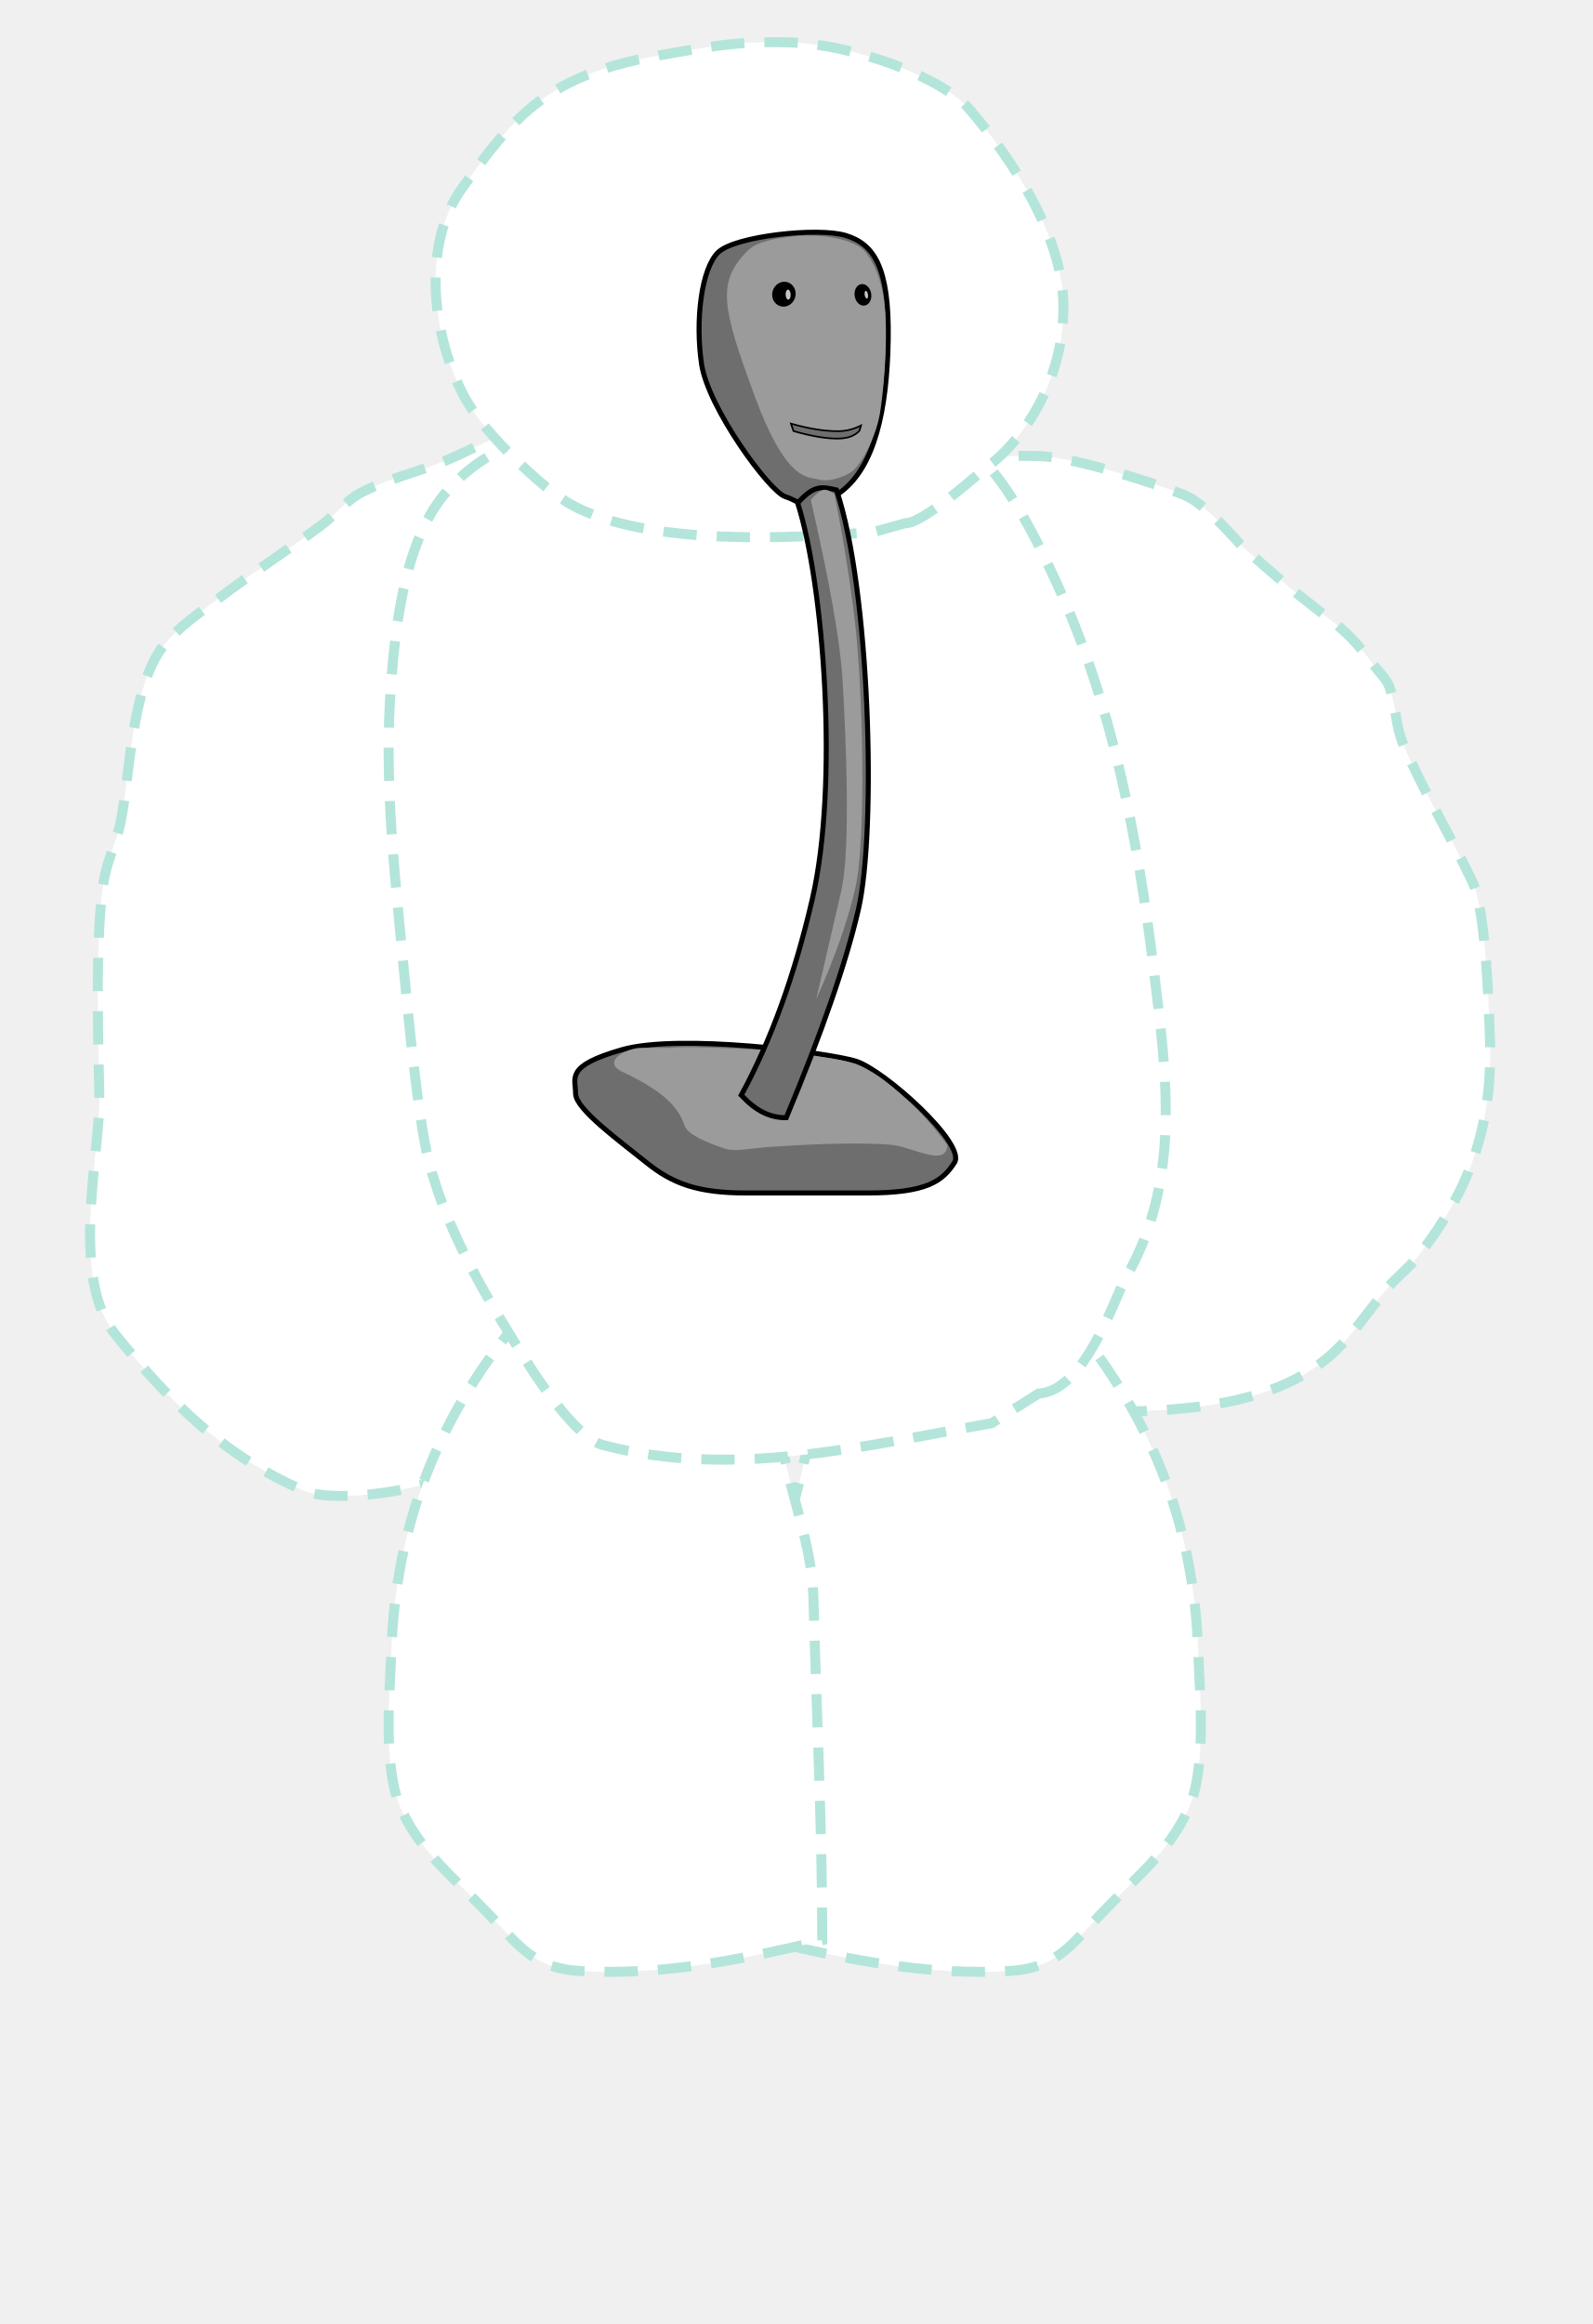
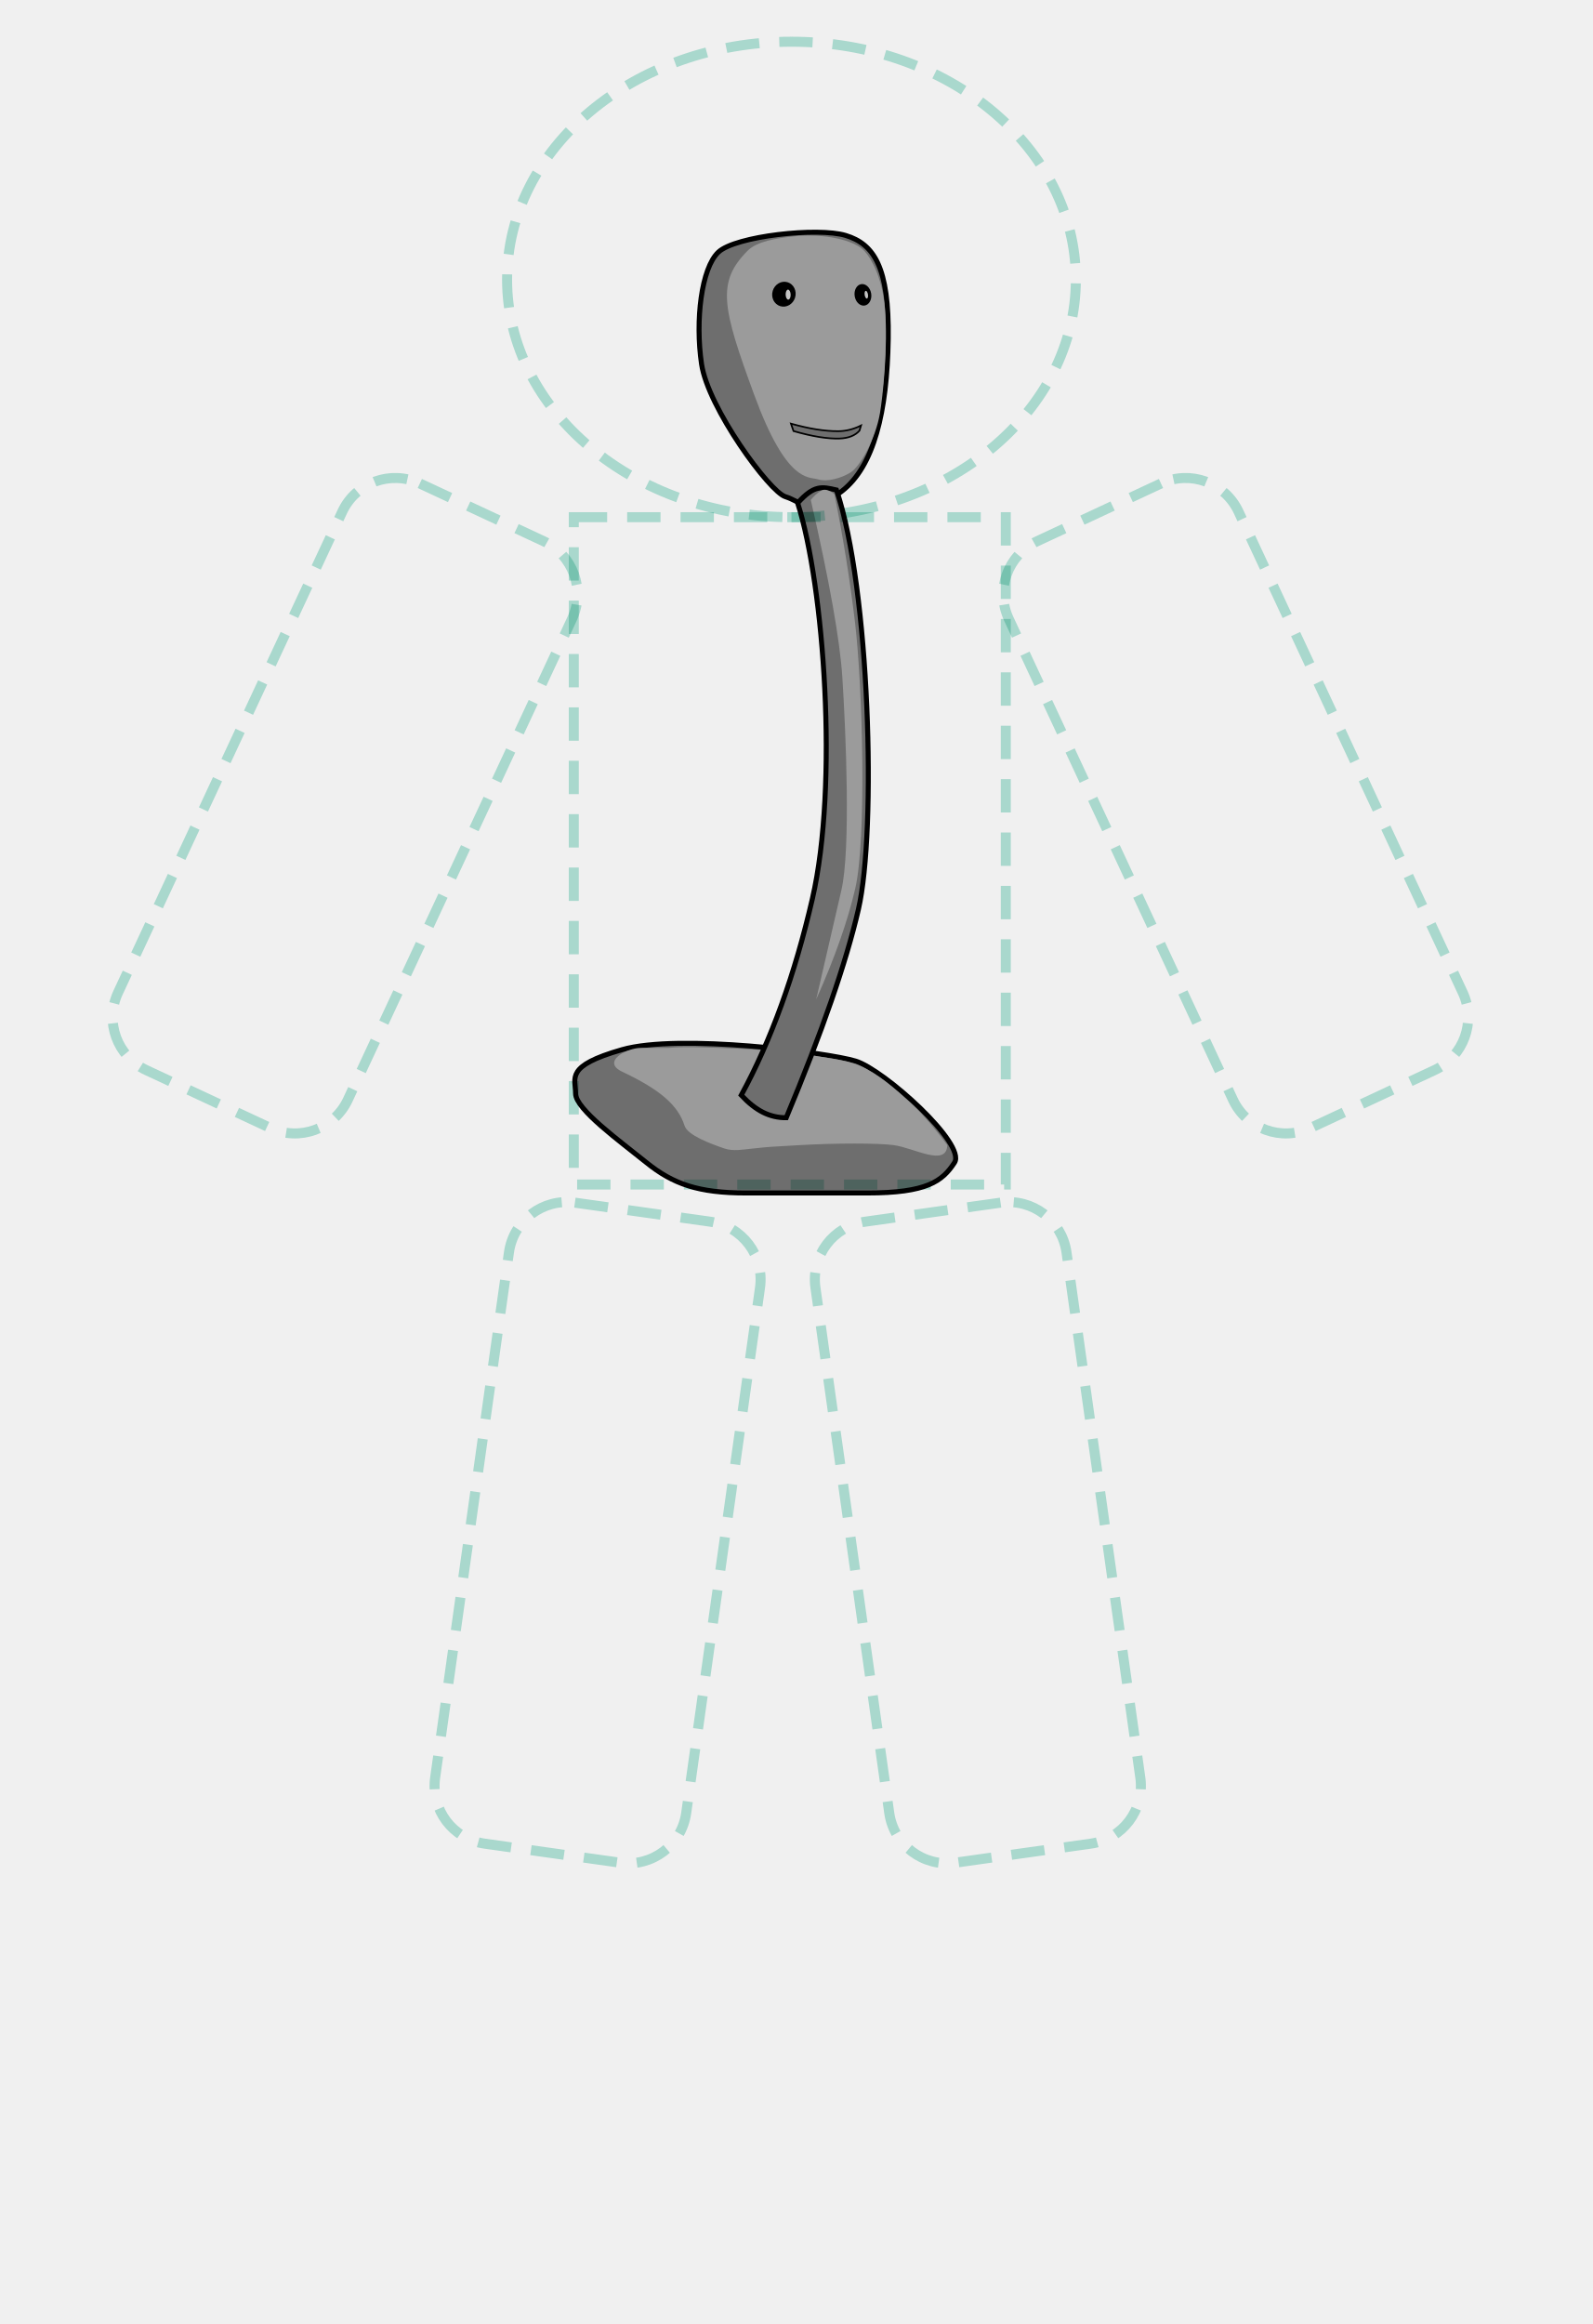
<svg xmlns="http://www.w3.org/2000/svg" width="955px" height="1393px" viewBox="0 0 955 1393" version="1.1">
  <defs />
  <g id="SkeletonBot" stroke="none" stroke-width="1" fill="none" fill-rule="evenodd">
    <g id="skeleton" transform="translate(19, 25)">
-       <path d="M359.367,236.929 C336.338,235.952 313.329,234.008 290.279,234 C286.563,233.999 282.959,235.503 279.517,236.902 C268.635,241.324 258.29,246.997 247.409,251.422 C231.005,258.094 213.409,261.997 197.702,270.177 C188.514,274.962 181.956,283.67 173.636,289.842 C153.481,304.796 132.274,318.31 112.317,333.526 C100.737,342.354 88.133,350.478 79.111,361.907 C59.377,386.907 58.881,441.25 53.278,467.981 C51.04,478.656 46.269,488.686 43.957,499.345 C36.763,532.5 40.8,623.422 40.584,635.696 C39.955,671.308 23.541,741.867 50.13,774.815 C82.893,815.413 114.951,847.678 163.388,868.548 C179.826,875.631 224.695,869.392 240.876,862.691 C261.326,854.221 280.778,843.517 300.814,834.111 C306.543,831.421 312.242,828.631 318.167,826.406 C320.262,825.62 322.807,826.219 324.758,825.121 C373.752,797.567 402.032,763.728 425.724,714.02 C452.393,658.063 437.29,591.826 434.113,532.931 C430.582,467.447 434.941,479.617 425.809,424.759 C420.316,391.758 418.49,399.889 406.744,360.827 C367.039,228.79 407.125,348.831 376.274,258.415 L359.367,236.929 Z" id="SkeletonLeftArmSelector" stroke="#B4E5DA" stroke-width="6" fill="#FFFFFF" fill-rule="nonzero" stroke-dasharray="20,12" />
-       <path d="M559.687,249.716 C574.564,249.268 589.451,247.783 604.318,248.371 C626.312,249.242 674.141,264.999 690.534,271.517 C704.571,277.098 721.394,298.591 726.941,303.571 C783.21,354.083 781.556,343.082 805.41,374.69 C808.36,378.599 812.369,382.259 813.923,386.535 C818.04,397.87 817.499,409.908 822.275,421.119 C834.238,449.203 850.907,476.233 863.993,504.076 C872.067,521.254 873.661,583.566 874.016,590.503 C876.641,641.849 866.925,682.754 830.365,728.938 C825.589,734.97 818.76,740.129 813.682,746.042 C795.395,767.337 786.096,787.447 756.346,802.29 C716.892,821.974 667.142,820.997 620.905,821.754 C543.563,823.021 457.891,820.953 403.071,776.596 C383.152,760.479 373.865,738.548 362.702,719.756 C351.852,701.489 347.308,681.59 343.262,662.23 C336.594,630.322 329.827,598.377 326.198,566.235 C324.13,547.911 325.151,529.461 326.198,511.095 C329.226,458.019 336.903,411.838 370.278,364.297 C384.392,344.192 392.699,340.998 410.401,322.472 C419.257,313.204 426.36,303.154 435.56,294.048 C447.189,282.537 457.358,278.611 472.492,270.784 C499.416,256.859 509.207,249.9 534.496,234 L559.687,249.716 Z" id="SkeletonRightArmSelector" stroke="#B4E5DA" stroke-width="6" fill="#FFFFFF" fill-rule="nonzero" stroke-dasharray="20,12" />
-       <path d="M456.8,1141.791 C499.681,1151.479 541.405,1158.913 585.666,1156.45 C613.654,1154.893 621.647,1142.509 641.636,1121.622 C663.028,1099.27 681.168,1085.602 693.212,1059.88 C704.819,1035.09 700.169,989.013 699.358,965.071 C696.724,887.326 670.474,821.818 619.374,762.143 C599.005,738.355 554.996,715.779 523.934,717.051 C516.26,717.366 508.767,719.61 501.11,720.21 C490.229,721.064 482.447,716.04 475.871,726.576 C470.054,735.895 474.229,737.988 472.728,747.398 C467.756,778.565 470.198,809.983 464.927,841.58 C459.825,872.166 447.141,901.083 446.317,932.063 C444.486,1000.803 441,1069.383 441,1137.995 L456.8,1141.791 Z" id="SkeletonRightLegSelector" stroke="#B4E5DA" stroke-width="6" fill="#FFFFFF" fill-rule="nonzero" stroke-dasharray="20,12" />
-       <path d="M229.8,1141.791 C272.681,1151.479 314.405,1158.913 358.666,1156.45 C386.654,1154.893 394.647,1142.509 414.636,1121.622 C436.028,1099.27 454.168,1085.602 466.212,1059.88 C477.819,1035.09 473.169,989.013 472.358,965.071 C469.724,887.326 443.474,821.818 392.374,762.143 C372.005,738.355 327.996,715.779 296.934,717.051 C289.26,717.366 281.767,719.61 274.11,720.21 C263.229,721.064 255.447,716.04 248.871,726.576 C243.054,735.895 247.229,737.988 245.728,747.398 C240.756,778.565 243.198,809.983 237.927,841.58 C232.825,872.166 220.141,901.083 219.317,932.063 C217.486,1000.803 214,1069.383 214,1137.995 L229.8,1141.791 Z" id="SkeletonLeftLegSelector" stroke="#B4E5DA" stroke-width="6" fill="#FFFFFF" fill-rule="nonzero" stroke-dasharray="20,12" transform="translate(343.9796, 936.9628) scale(-1, 1) translate(-343.9796, -936.9628) " />
-       <path d="M603.678,810.273 C631.728,808.795 649.297,752.548 655.842,741.126 C689.111,683.067 680.642,621.338 672.777,556.76 C663.06,476.976 647.943,396.856 614.001,323.432 C600.674,294.603 580.06,251.721 550.855,234.282 C493.627,200.111 422.455,201.277 358.662,204.53 C322.156,206.392 341.136,208.318 317.64,223.751 C283.833,245.956 271.34,244.903 249.655,268.655 C223.874,296.893 218.263,349.109 215.555,383.386 C210.754,444.152 218.093,502.24 223.709,562.436 C225.437,580.956 231.665,645.815 237.935,670.49 C249.001,714.045 273.892,755.052 297.509,792.294 C306.222,806.035 327.502,837.175 342.445,841.139 C419.88,861.681 499.423,841.53 575.586,828.038 L603.678,810.273 Z" id="SkeletonTorsoSelector" stroke="#B4E5DA" stroke-width="6" fill="#FFFFFF" fill-rule="nonzero" stroke-dasharray="20,12" />
-       <path d="M523.813,288.573 C534.391,289.199 569.981,256.744 573.384,254.354 C587.796,244.231 618.548,209.913 618.548,159.083 C618.548,110.255 578.066,59.065 562.331,40.577 C546.595,22.09 494.34,1.482 453.639,0.396 C423.248,-0.415 407.887,2.688 378.313,7.815 C310.28,19.611 290.266,42.792 257.872,88.009 C234.624,120.459 239.311,172.458 257.872,209.913 C262.867,219.993 270.009,228.972 277.485,237.378 C286.041,246.996 308.337,269.199 323.712,277.616 C369.174,302.507 455.436,297.848 504.911,293.866 L523.813,288.573 Z" id="SkeletonHeadSelector" stroke="#B4E5DA" stroke-width="6" fill="#FFFFFF" fill-rule="nonzero" stroke-dasharray="20,12" />
-       <g id="Group-3" stroke-width="1" fill-rule="evenodd" transform="translate(325, 600)">
-         <path d="M228.24,71.864 C235.511,60.651 185.801,16.127 168.977,11.006 C152.154,5.886 63.271,-5.645 28.954,4.157 C-5.362,13.959 1.074,21.103 1.074,30.473 C1.074,39.843 27.665,59.007 43.579,71.864 C59.492,84.722 74.751,90.069 103.174,90.069 C131.598,90.069 140.424,90.069 176.022,90.069 C211.62,90.069 220.97,83.078 228.24,71.864 Z" id="Path-6" stroke="#000000" stroke-width="3" fill="#6E6E6E" fill-rule="nonzero" />
-         <path d="M201.704,35.856 C192.27,27.229 182.341,18.379 171.136,13.667 C161.471,9.602 150.869,9.303 138.672,6.764 C128.179,4.579 69.308,1.598 57.151,3.108 C56.631,3.172 54.23,3.108 40.256,3.108 C31.724,3.108 16.302,11.375 29.059,17.405 C51.855,28.181 62.503,37.475 66.427,49.783 C68.227,55.427 81.651,60.449 90.332,63.411 C95.477,65.167 101.232,64.061 106.64,63.506 C119.129,62.225 113.575,62.639 135.437,61.383 C157.299,60.127 182.574,60.127 191.791,61.383 C204.193,63.073 223.455,74.679 223.929,61.383 C216.026,50.687 208.617,42.178 201.704,35.856 Z" id="Path-7" fill="#9B9B9B" fill-rule="nonzero" />
+       <g id="Hip" transform="translate(325, 600)" fill-rule="evenodd" stroke-width="1">
+         <g>
+           <path d="M228.24,71.864 C235.511,60.651 185.801,16.127 168.977,11.006 C152.154,5.886 63.271,-5.645 28.954,4.157 C-5.362,13.959 1.074,21.103 1.074,30.473 C1.074,39.843 27.665,59.007 43.579,71.864 C59.492,84.722 74.751,90.069 103.174,90.069 C131.598,90.069 140.424,90.069 176.022,90.069 C211.62,90.069 220.97,83.078 228.24,71.864 Z" id="Path-6" stroke="#000000" stroke-width="3" fill="#6E6E6E" fill-rule="nonzero" />
+           <path d="M201.704,35.856 C192.27,27.229 182.341,18.379 171.136,13.667 C161.471,9.602 150.869,9.303 138.672,6.764 C128.179,4.579 69.308,1.598 57.151,3.108 C56.631,3.172 54.23,3.108 40.256,3.108 C31.724,3.108 16.302,11.375 29.059,17.405 C51.855,28.181 62.503,37.475 66.427,49.783 C68.227,55.427 81.651,60.449 90.332,63.411 C95.477,65.167 101.232,64.061 106.64,63.506 C119.129,62.225 113.575,62.639 135.437,61.383 C157.299,60.127 182.574,60.127 191.791,61.383 C204.193,63.073 223.455,74.679 223.929,61.383 C216.026,50.687 208.617,42.178 201.704,35.856 Z" id="Path-7" fill="#9B9B9B" fill-rule="nonzero" />
+         </g>
      </g>
-       <g id="Group-2" stroke-width="1" fill-rule="evenodd" transform="translate(454.6454, 190.6349) rotate(17) translate(-454.6454, -190.6349) translate(391.6454, 109.6349)">
-         <path d="M115.671,147.344 C129.882,127.307 127.696,93.502 115.671,51.928 C103.646,10.354 90.725,0 73.195,0 C55.665,0 9.998,19.678 3.059,31.869 C-3.879,44.059 1.642,74.991 13.014,98.963 C24.386,122.935 74.391,160.312 84.333,160.312 C94.275,160.312 101.46,167.382 115.671,147.344 Z" id="Path-3" stroke="#000000" stroke-width="3" fill="#6E6E6E" fill-rule="nonzero" />
-         <path d="M19.568,25.94 C23.29,18.871 33.88,13.75 43.758,9.524 C59.614,2.741 78.776,0.875 86.749,5.698 C92.434,9.138 101.697,18.282 108.465,35.095 C117.1,56.548 122.795,86.96 123.922,95.855 C125.933,111.722 121.836,129.961 117.519,134.92 C113.202,139.879 105.832,144.657 99.967,144.657 C94.102,144.657 82.853,152.519 48.839,107.686 C14.825,62.852 7.186,49.456 19.568,25.94 Z" id="Path-4" fill="#9B9B9B" fill-rule="nonzero" />
-         <ellipse id="Oval" fill="#000000" fill-rule="nonzero" cx="48" cy="44.5" rx="7" ry="7.5" />
-         <ellipse id="Oval-Copy-2" fill="#C5C5C5" fill-rule="nonzero" transform="translate(50.5, 44) rotate(-19) translate(-50.5, -44) " cx="50.5" cy="44" rx="1.5" ry="3" />
-         <ellipse id="Oval-Copy" fill="#000000" fill-rule="nonzero" transform="translate(93.41709, 31.01845) rotate(-26) translate(-93.41709, -31.01845) " cx="93.417" cy="31.018" rx="5.004" ry="6.5" />
-         <ellipse id="Oval-Copy" fill="#C5C5C5" fill-rule="nonzero" transform="translate(95.33158, 30.34178) rotate(-26) translate(-95.33158, -30.34178) " cx="95.332" cy="30.342" rx="1" ry="2.33" />
-         <path d="M115.232,109.498 L115.232,106.238 C111.563,109.726 107.509,112.156 103.07,113.527 C95.328,115.918 85.876,117.228 74.712,117.458 L77.482,121.263 C89.182,121.076 98.435,119.807 105.24,117.458 C110.231,115.735 113.561,113.082 115.232,109.498 Z" id="Path-5" stroke="#000000" fill="#6E6E6E" fill-rule="nonzero" />
+       <g id="Skeleton-head" transform="translate(370, 94)" fill-rule="evenodd" stroke-width="1">
+         <g id="Group-2" transform="translate(84.64544, 96.63493) rotate(17) translate(-84.64544, -96.63493) translate(21.64544, 15.63493)">
+           <path d="M115.671,147.344 C129.882,127.307 127.696,93.502 115.671,51.928 C103.646,10.354 90.725,0 73.195,0 C55.665,0 9.998,19.678 3.059,31.869 C-3.879,44.059 1.642,74.991 13.014,98.963 C24.386,122.935 74.391,160.312 84.333,160.312 C94.275,160.312 101.46,167.382 115.671,147.344 Z" id="Path-3" stroke="#000000" stroke-width="3" fill="#6E6E6E" fill-rule="nonzero" />
+           <path d="M19.568,25.94 C23.29,18.871 33.88,13.75 43.758,9.524 C59.614,2.741 78.776,0.875 86.749,5.698 C92.434,9.138 101.697,18.282 108.465,35.095 C117.1,56.548 122.795,86.96 123.922,95.855 C125.933,111.722 121.836,129.961 117.519,134.92 C113.202,139.879 105.832,144.657 99.967,144.657 C94.102,144.657 82.853,152.519 48.839,107.686 C14.825,62.852 7.186,49.456 19.568,25.94 Z" id="Path-4" fill="#9B9B9B" fill-rule="nonzero" />
+           <ellipse id="Oval" fill="#000000" fill-rule="nonzero" cx="48" cy="44.5" rx="7" ry="7.5" />
+           <ellipse id="Oval-Copy-2" fill="#C5C5C5" fill-rule="nonzero" transform="translate(50.5, 44) rotate(-19) translate(-50.5, -44) " cx="50.5" cy="44" rx="1.5" ry="3" />
+           <ellipse id="Oval-Copy" fill="#000000" fill-rule="nonzero" transform="translate(93.41709, 31.01845) rotate(-26) translate(-93.41709, -31.01845) " cx="93.417" cy="31.018" rx="5.004" ry="6.5" />
+           <ellipse id="Oval-Copy" fill="#C5C5C5" fill-rule="nonzero" transform="translate(95.33158, 30.34178) rotate(-26) translate(-95.33158, -30.34178) " cx="95.332" cy="30.342" rx="1" ry="2.33" />
+           <path d="M115.232,109.498 L115.232,106.238 C111.563,109.726 107.509,112.156 103.07,113.527 C95.328,115.918 85.876,117.228 74.712,117.458 L77.482,121.263 C89.182,121.076 98.435,119.807 105.24,117.458 C110.231,115.735 113.561,113.082 115.232,109.498 Z" id="Path-5" stroke="#000000" fill="#6E6E6E" fill-rule="nonzero" />
+         </g>
      </g>
-       <g id="Group" stroke-width="1" fill-rule="evenodd" transform="translate(464.1118, 456.5293) rotate(13) translate(-464.1118, -456.5293) translate(418.1118, 268.5293)">
-         <path d="M0.742,13.691 C27.266,58.371 62.688,172.664 62.688,242.836 C62.688,289.617 57.667,331.056 47.625,367.152 C52.928,370.729 57.949,373.09 62.688,374.234 C67.426,375.379 72.18,375.379 76.949,374.234 C86.324,319.217 91.012,275.418 91.012,242.836 C91.012,193.963 54.316,53.582 21.637,0.852 C12.527,0.852 7.855,0.852 0.742,13.691 Z" id="Path" stroke="#000000" stroke-width="3" fill="#6E6E6E" fill-rule="nonzero" />
-         <path d="M21,3.562 C17.137,1.695 14.306,1.695 12.505,3.562 C10.704,5.429 9.196,7.61 7.98,10.104 C29.841,55.046 43.954,88.149 50.319,109.411 C59.867,141.305 78.482,208.608 78.482,233.912 C78.482,250.782 78.482,273.172 78.482,301.083 C83.726,274.549 86.348,251.182 86.348,230.983 C86.348,200.684 63.474,112.208 50.319,75.643 C41.55,51.266 31.777,27.239 21,3.562 Z" id="Path-2" fill="#9B9B9B" fill-rule="nonzero" />
+       <g id="spine" transform="translate(377, 263)" fill-rule="evenodd" stroke-width="1">
+         <g transform="translate(87.11182, 193.5293) rotate(13) translate(-87.11182, -193.5293) translate(41.11182, 5.529321)">
+           <path d="M0.742,13.691 C27.266,58.371 62.688,172.664 62.688,242.836 C62.688,289.617 57.667,331.056 47.625,367.152 C52.928,370.729 57.949,373.09 62.688,374.234 C67.426,375.379 72.18,375.379 76.949,374.234 C86.324,319.217 91.012,275.418 91.012,242.836 C91.012,193.963 54.316,53.582 21.637,0.852 C12.527,0.852 7.855,0.852 0.742,13.691 Z" id="Path" stroke="#000000" stroke-width="3" fill="#6E6E6E" fill-rule="nonzero" />
+           <path d="M21,3.562 C17.137,1.695 14.306,1.695 12.505,3.562 C10.704,5.429 9.196,7.61 7.98,10.104 C29.841,55.046 43.954,88.149 50.319,109.411 C59.867,141.305 78.482,208.608 78.482,233.912 C78.482,250.782 78.482,273.172 78.482,301.083 C83.726,274.549 86.348,251.182 86.348,230.983 C86.348,200.684 63.474,112.208 50.319,75.643 C41.55,51.266 31.777,27.239 21,3.562 Z" id="Path-2" fill="#9B9B9B" fill-rule="nonzero" />
+         </g>
      </g>
+       <path d="M455.5,285 C549.665,285 626,221.201 626,142.5 C626,63.799 549.665,0 455.5,0 C361.335,0 285,63.799 285,142.5 C285,221.201 361.335,285 455.5,285 Z" id="SkeletonHeadSelector" stroke="#B4E5DA" stroke-width="6" fill="#FFFFFF" fill-rule="nonzero" style="mix-blend-mode: multiply;" stroke-dasharray="20,12" />
+       <path d="M325,285 L584,285 L584,685 L325,685 L325,285 Z" id="SkeletonTorsoSelector" stroke="#B4E5DA" stroke-width="6" fill="#FFFFFF" fill-rule="nonzero" style="mix-blend-mode: multiply;" stroke-dasharray="20,12" />
+       <path d="M146.867,263.943 L228.867,263.943 C248.197,263.943 263.867,279.613 263.867,298.943 L263.867,616.943 C263.867,636.273 248.197,651.943 228.867,651.943 L146.867,651.943 C127.537,651.943 111.867,636.273 111.867,616.943 L111.867,298.943 C111.867,279.613 127.537,263.943 146.867,263.943 Z" id="SkeletonLeftArmSelector" stroke="#B4E5DA" stroke-width="6" fill="#FFFFFF" fill-rule="nonzero" style="mix-blend-mode: multiply;" stroke-dasharray="20,12" transform="translate(187.8673, 457.9427) rotate(25) translate(-187.8673, -457.9427) " />
+       <path d="M298.26,699.689 L380.26,699.689 C399.59,699.689 415.26,715.359 415.26,734.689 L415.26,1052.689 C415.26,1072.019 399.59,1087.689 380.26,1087.689 L298.26,1087.689 C278.93,1087.689 263.26,1072.019 263.26,1052.689 L263.26,734.689 C263.26,715.359 278.93,699.689 298.26,699.689 Z" id="SkeletonLeftLegSelector" stroke="#B4E5DA" stroke-width="6" fill="#FFFFFF" fill-rule="nonzero" style="mix-blend-mode: multiply;" stroke-dasharray="20,12" transform="translate(339.26, 893.6892) rotate(8) translate(-339.26, -893.6892) " />
+       <path d="M526.26,699.689 L608.26,699.689 C627.59,699.689 643.26,715.359 643.26,734.689 L643.26,1052.689 C643.26,1072.019 627.59,1087.689 608.26,1087.689 L526.26,1087.689 C506.93,1087.689 491.26,1072.019 491.26,1052.689 L491.26,734.689 C491.26,715.359 506.93,699.689 526.26,699.689 Z" id="SkeletonRightLegSelector" stroke="#B4E5DA" stroke-width="6" fill="#FFFFFF" fill-rule="nonzero" style="mix-blend-mode: multiply;" stroke-dasharray="20,12" transform="translate(567.26, 893.6892) scale(-1, 1) rotate(8) translate(-567.26, -893.6892) " />
+       <path d="M680.867,263.943 L762.867,263.943 C782.197,263.943 797.867,279.613 797.867,298.943 L797.867,616.943 C797.867,636.273 782.197,651.943 762.867,651.943 L680.867,651.943 C661.537,651.943 645.867,636.273 645.867,616.943 L645.867,298.943 C645.867,279.613 661.537,263.943 680.867,263.943 Z" id="SkeletonRightArmSelector" stroke="#B4E5DA" stroke-width="6" fill="#FFFFFF" fill-rule="nonzero" style="mix-blend-mode: multiply;" stroke-dasharray="20,12" transform="translate(721.8673, 457.9427) scale(-1, 1) rotate(25) translate(-721.8673, -457.9427) " />
    </g>
  </g>
</svg>
